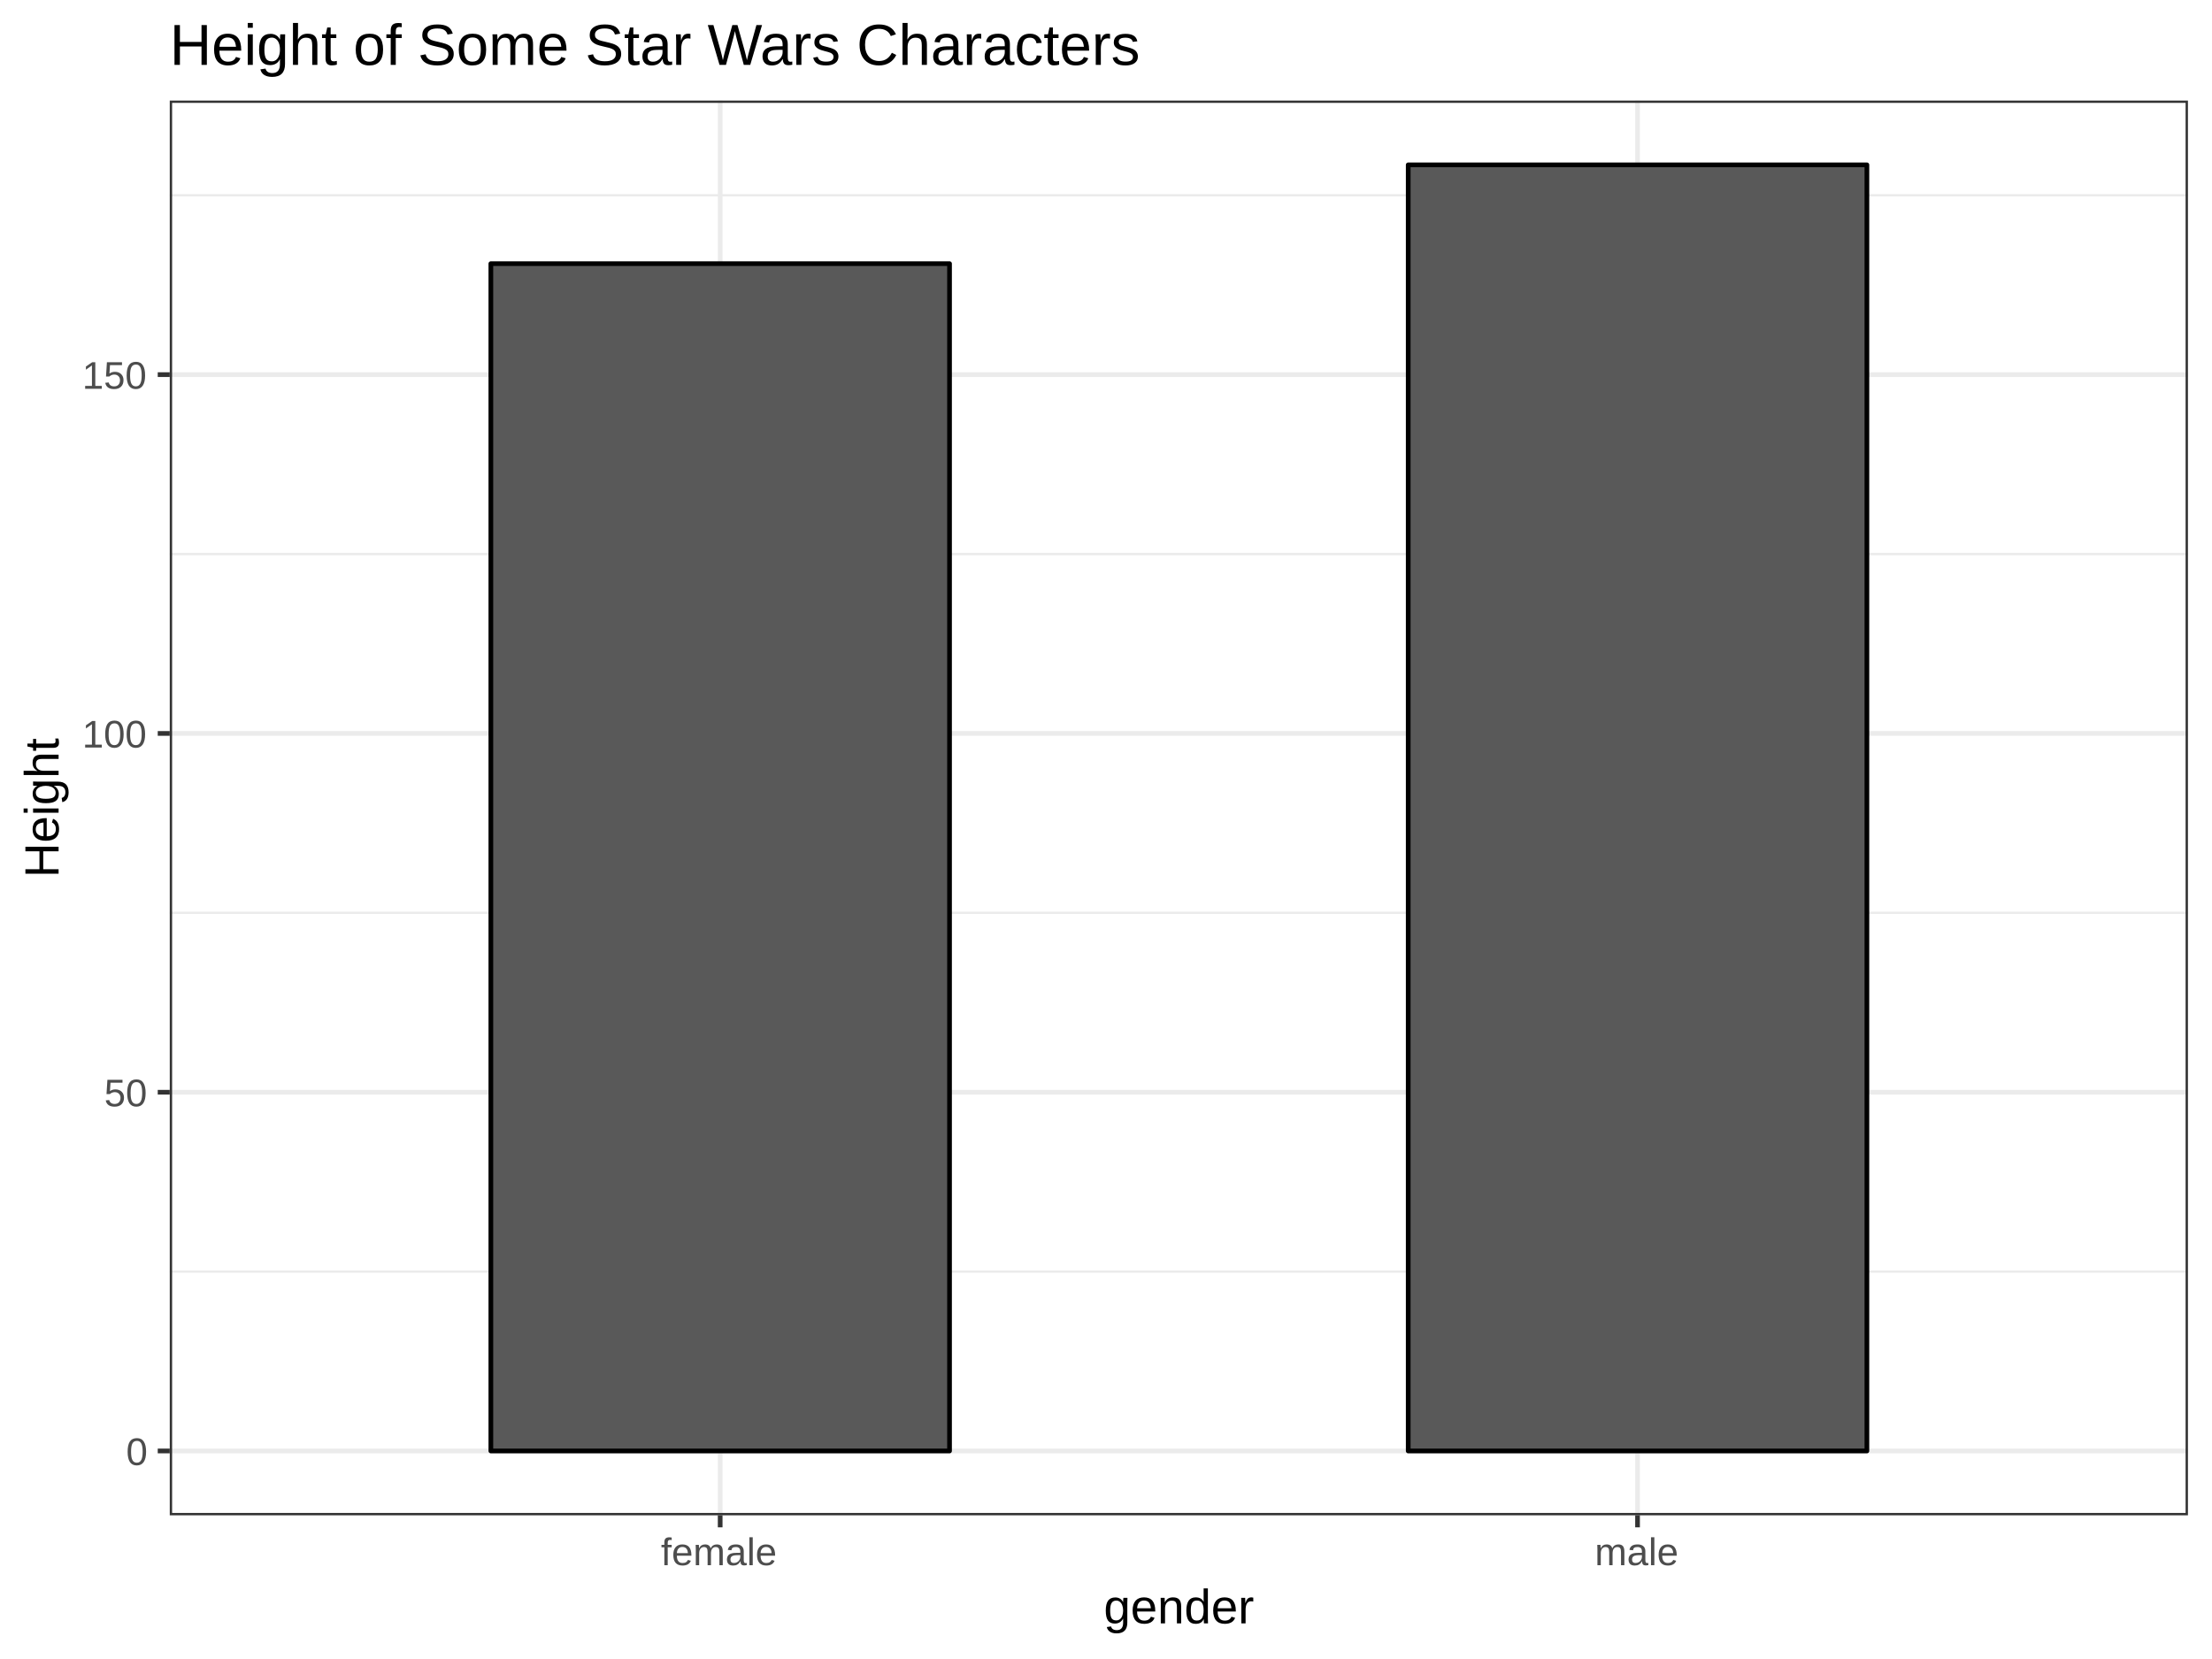
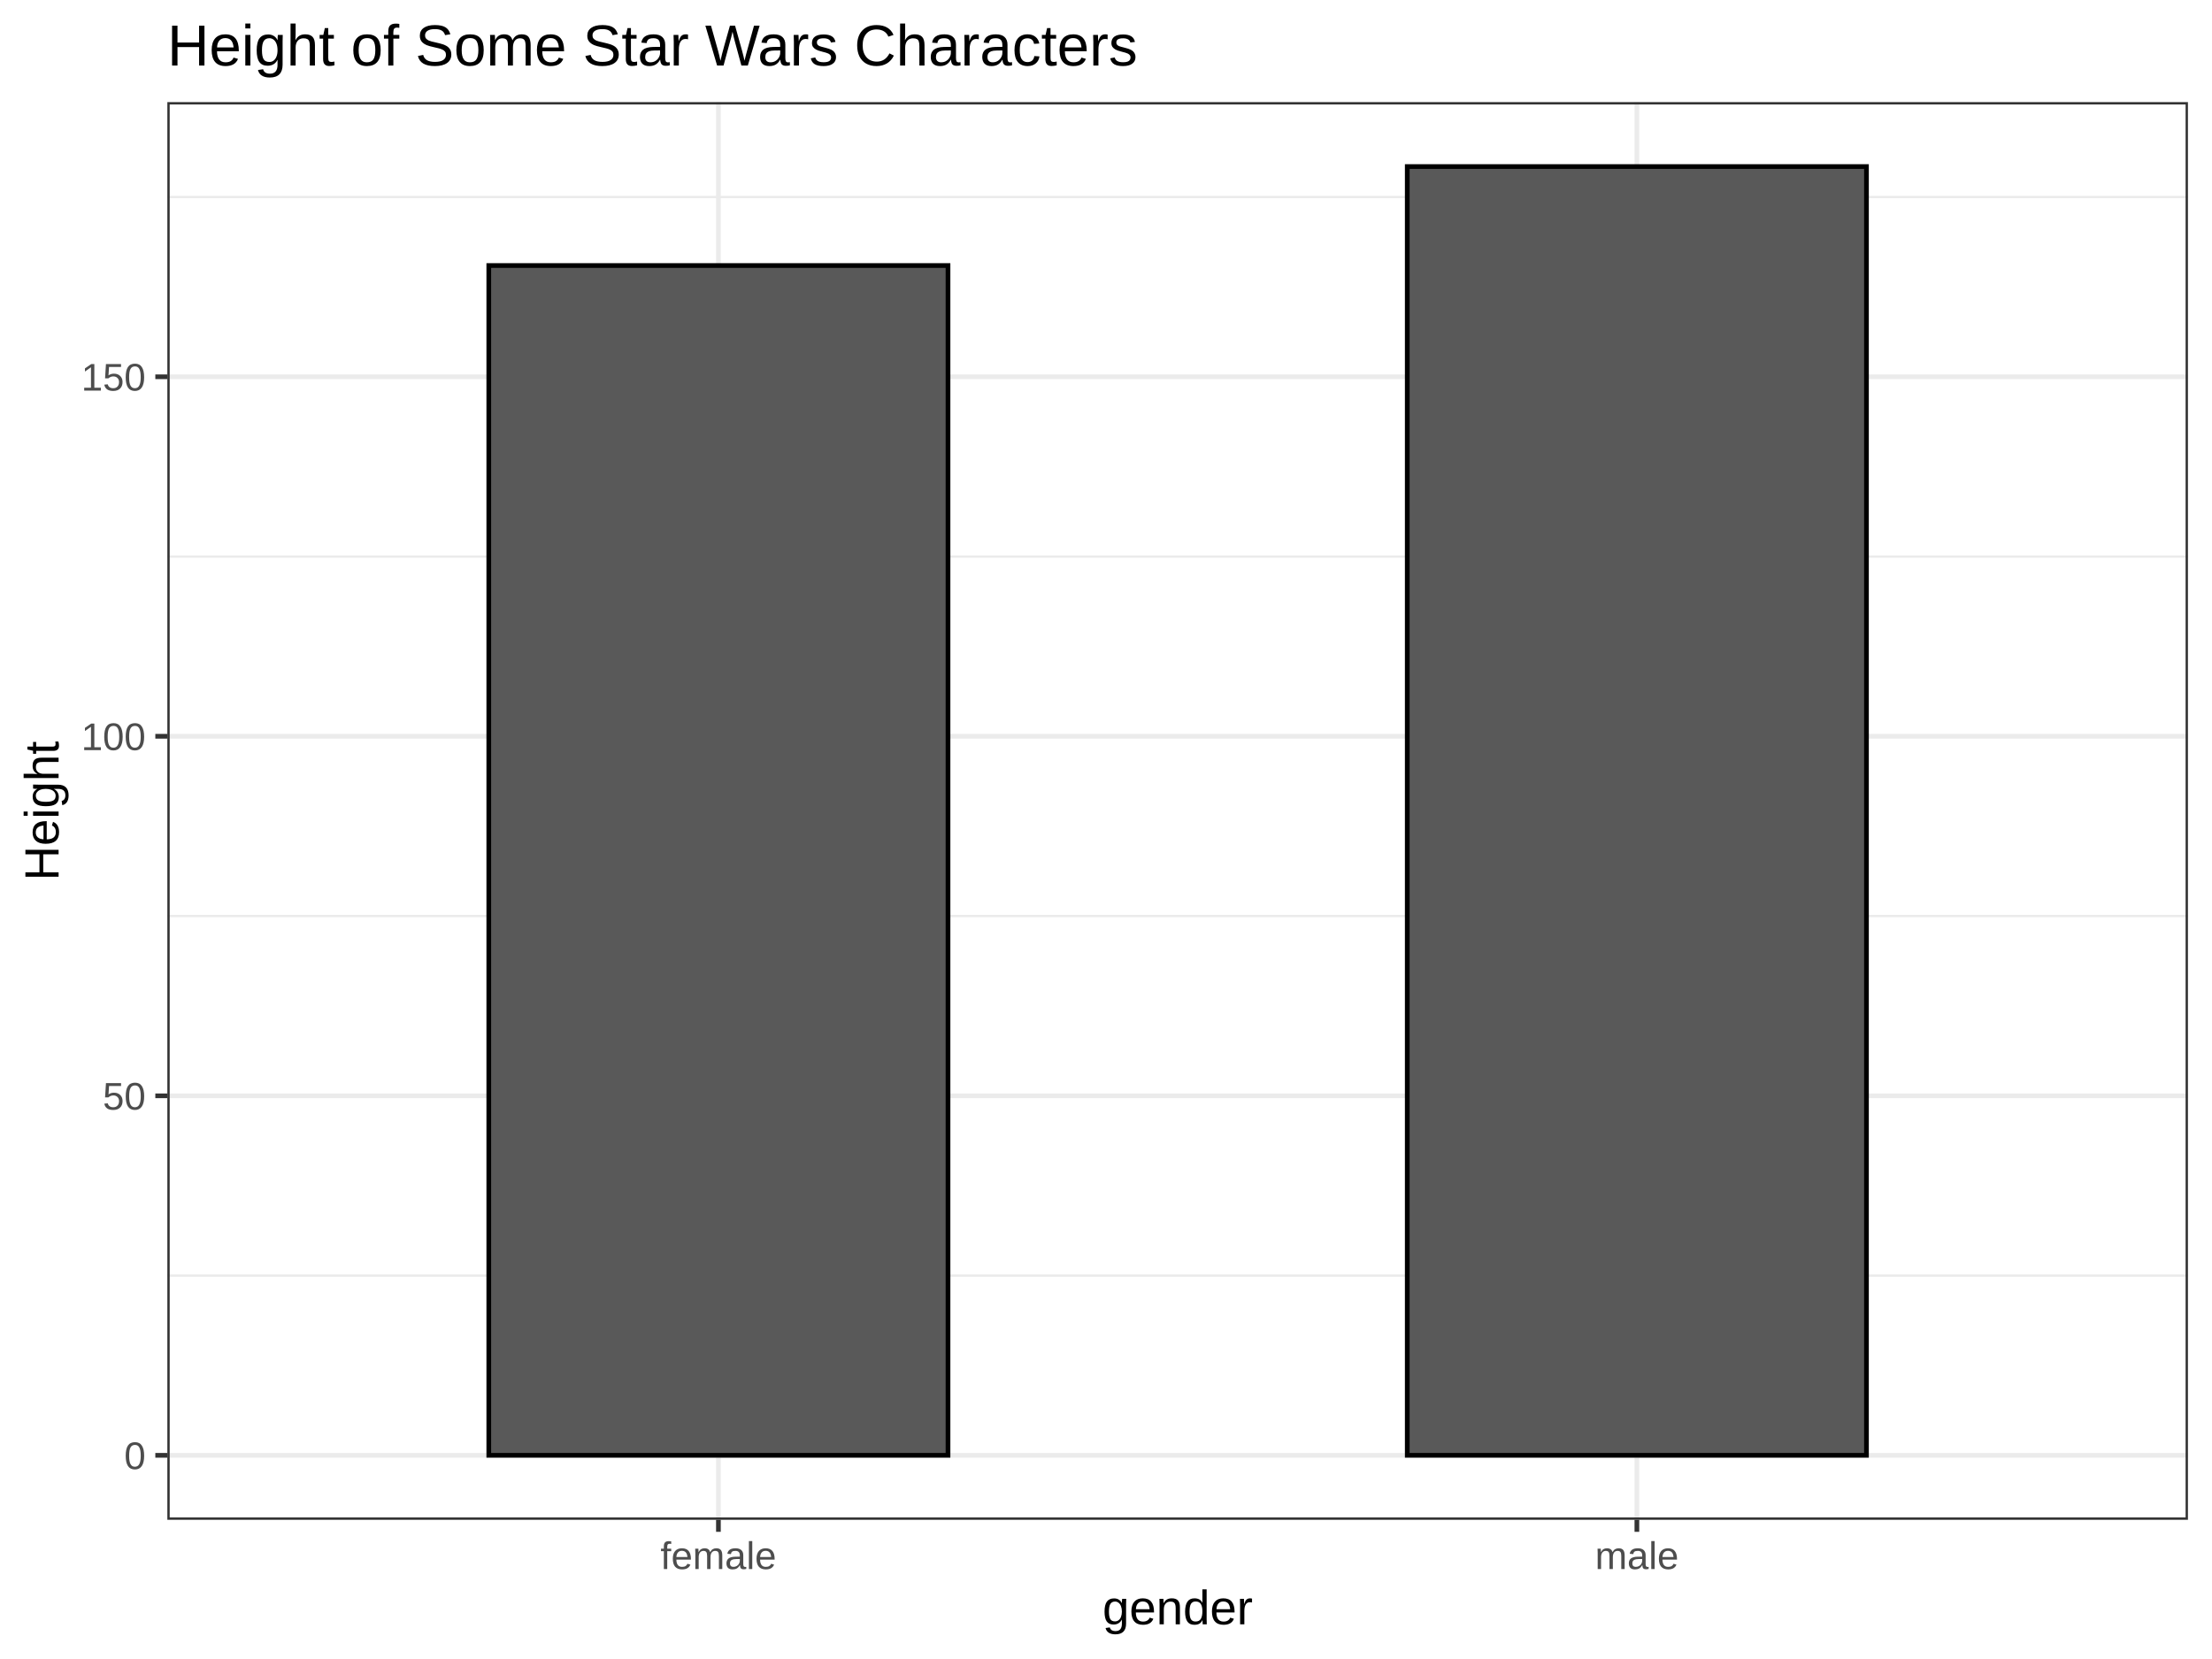
<svg xmlns="http://www.w3.org/2000/svg" viewBox="0 0 504.00 378.00">
  <defs>
    <style type="text/css">
-     line, polyline, path, rect, circle {
+     line, polyline, polygon, path, rect, circle {
      fill: none;
      stroke: #000000;
      stroke-linecap: round;
      stroke-linejoin: round;
      stroke-miterlimit: 10.00;
    }
  </style>
  </defs>
  <rect width="100%" height="100%" style="stroke: none; fill: none;" />
-   <rect x="0.00" y="-0.00" width="504.00" height="378.00" style="stroke-width: 1.07; stroke: #FFFFFF; fill: #FFFFFF;" />
+   <rect x="0.00" y="0.00" width="504.00" height="378.00" style="stroke-width: 1.07; stroke: #FFFFFF; fill: #FFFFFF;" />
  <defs>
-     <clipPath id="cpMzguNjgxOHw0OTguNTIxfDM0NS4yNTd8MjIuOTExNA==">
-       <rect x="38.68" y="22.91" width="459.84" height="322.35" />
+     <clipPath id="cpMzguMTN8NDk4LjUyfDM0Ni4yOHwyMy4yNw==">
+       <rect x="38.13" y="23.27" width="460.39" height="323.01" />
    </clipPath>
  </defs>
-   <rect x="38.68" y="22.91" width="459.84" height="322.35" style="stroke-width: 1.07; stroke: none; fill: #FFFFFF;" clip-path="url(#cpMzguNjgxOHw0OTguNTIxfDM0NS4yNTd8MjIuOTExNA==)" />
-   <polyline points="38.68,289.73 498.52,289.73 " style="stroke-width: 0.53; stroke: #EBEBEB; stroke-linecap: butt;" clip-path="url(#cpMzguNjgxOHw0OTguNTIxfDM0NS4yNTd8MjIuOTExNA==)" />
-   <polyline points="38.68,207.98 498.52,207.98 " style="stroke-width: 0.53; stroke: #EBEBEB; stroke-linecap: butt;" clip-path="url(#cpMzguNjgxOHw0OTguNTIxfDM0NS4yNTd8MjIuOTExNA==)" />
-   <polyline points="38.68,126.24 498.52,126.24 " style="stroke-width: 0.53; stroke: #EBEBEB; stroke-linecap: butt;" clip-path="url(#cpMzguNjgxOHw0OTguNTIxfDM0NS4yNTd8MjIuOTExNA==)" />
-   <polyline points="38.68,44.49 498.52,44.49 " style="stroke-width: 0.53; stroke: #EBEBEB; stroke-linecap: butt;" clip-path="url(#cpMzguNjgxOHw0OTguNTIxfDM0NS4yNTd8MjIuOTExNA==)" />
-   <polyline points="38.68,330.60 498.52,330.60 " style="stroke-width: 1.07; stroke: #EBEBEB; stroke-linecap: butt;" clip-path="url(#cpMzguNjgxOHw0OTguNTIxfDM0NS4yNTd8MjIuOTExNA==)" />
-   <polyline points="38.68,248.86 498.52,248.86 " style="stroke-width: 1.07; stroke: #EBEBEB; stroke-linecap: butt;" clip-path="url(#cpMzguNjgxOHw0OTguNTIxfDM0NS4yNTd8MjIuOTExNA==)" />
-   <polyline points="38.68,167.11 498.52,167.11 " style="stroke-width: 1.07; stroke: #EBEBEB; stroke-linecap: butt;" clip-path="url(#cpMzguNjgxOHw0OTguNTIxfDM0NS4yNTd8MjIuOTExNA==)" />
-   <polyline points="38.68,85.36 498.52,85.36 " style="stroke-width: 1.07; stroke: #EBEBEB; stroke-linecap: butt;" clip-path="url(#cpMzguNjgxOHw0OTguNTIxfDM0NS4yNTd8MjIuOTExNA==)" />
-   <polyline points="164.09,345.26 164.09,22.91 " style="stroke-width: 1.07; stroke: #EBEBEB; stroke-linecap: butt;" clip-path="url(#cpMzguNjgxOHw0OTguNTIxfDM0NS4yNTd8MjIuOTExNA==)" />
-   <polyline points="373.11,345.26 373.11,22.91 " style="stroke-width: 1.07; stroke: #EBEBEB; stroke-linecap: butt;" clip-path="url(#cpMzguNjgxOHw0OTguNTIxfDM0NS4yNTd8MjIuOTExNA==)" />
-   <rect x="111.84" y="60.07" width="104.51" height="270.53" style="stroke-width: 1.07; stroke-linecap: butt; fill: #595959;" clip-path="url(#cpMzguNjgxOHw0OTguNTIxfDM0NS4yNTd8MjIuOTExNA==)" />
-   <rect x="320.86" y="37.56" width="104.51" height="293.04" style="stroke-width: 1.07; stroke-linecap: butt; fill: #595959;" clip-path="url(#cpMzguNjgxOHw0OTguNTIxfDM0NS4yNTd8MjIuOTExNA==)" />
-   <rect x="38.68" y="22.91" width="459.84" height="322.35" style="stroke-width: 1.07; stroke: #333333;" clip-path="url(#cpMzguNjgxOHw0OTguNTIxfDM0NS4yNTd8MjIuOTExNA==)" />
+   <rect x="38.13" y="23.27" width="460.39" height="323.01" style="stroke-width: 1.07; stroke: none; fill: #FFFFFF;" clip-path="url(#cpMzguMTN8NDk4LjUyfDM0Ni4yOHwyMy4yNw==)" />
+   <polyline points="38.13,290.64 498.52,290.64 " style="stroke-width: 0.53; stroke: #EBEBEB; stroke-linecap: butt;" clip-path="url(#cpMzguMTN8NDk4LjUyfDM0Ni4yOHwyMy4yNw==)" />
+   <polyline points="38.13,208.72 498.52,208.72 " style="stroke-width: 0.53; stroke: #EBEBEB; stroke-linecap: butt;" clip-path="url(#cpMzguMTN8NDk4LjUyfDM0Ni4yOHwyMy4yNw==)" />
+   <polyline points="38.13,126.81 498.52,126.81 " style="stroke-width: 0.53; stroke: #EBEBEB; stroke-linecap: butt;" clip-path="url(#cpMzguMTN8NDk4LjUyfDM0Ni4yOHwyMy4yNw==)" />
+   <polyline points="38.13,44.89 498.52,44.89 " style="stroke-width: 0.53; stroke: #EBEBEB; stroke-linecap: butt;" clip-path="url(#cpMzguMTN8NDk4LjUyfDM0Ni4yOHwyMy4yNw==)" />
+   <polyline points="38.13,331.59 498.52,331.59 " style="stroke-width: 1.07; stroke: #EBEBEB; stroke-linecap: butt;" clip-path="url(#cpMzguMTN8NDk4LjUyfDM0Ni4yOHwyMy4yNw==)" />
+   <polyline points="38.13,249.68 498.52,249.68 " style="stroke-width: 1.07; stroke: #EBEBEB; stroke-linecap: butt;" clip-path="url(#cpMzguMTN8NDk4LjUyfDM0Ni4yOHwyMy4yNw==)" />
+   <polyline points="38.13,167.76 498.52,167.76 " style="stroke-width: 1.07; stroke: #EBEBEB; stroke-linecap: butt;" clip-path="url(#cpMzguMTN8NDk4LjUyfDM0Ni4yOHwyMy4yNw==)" />
+   <polyline points="38.13,85.85 498.52,85.85 " style="stroke-width: 1.07; stroke: #EBEBEB; stroke-linecap: butt;" clip-path="url(#cpMzguMTN8NDk4LjUyfDM0Ni4yOHwyMy4yNw==)" />
+   <polyline points="163.69,346.28 163.69,23.27 " style="stroke-width: 1.07; stroke: #EBEBEB; stroke-linecap: butt;" clip-path="url(#cpMzguMTN8NDk4LjUyfDM0Ni4yOHwyMy4yNw==)" />
+   <polyline points="372.96,346.28 372.96,23.27 " style="stroke-width: 1.07; stroke: #EBEBEB; stroke-linecap: butt;" clip-path="url(#cpMzguMTN8NDk4LjUyfDM0Ni4yOHwyMy4yNw==)" />
+   <rect x="111.37" y="60.50" width="104.63" height="271.09" style="stroke-width: 1.07; stroke-linecap: square; stroke-linejoin: miter; fill: #595959;" clip-path="url(#cpMzguMTN8NDk4LjUyfDM0Ni4yOHwyMy4yNw==)" />
+   <rect x="320.64" y="37.95" width="104.63" height="293.64" style="stroke-width: 1.07; stroke-linecap: square; stroke-linejoin: miter; fill: #595959;" clip-path="url(#cpMzguMTN8NDk4LjUyfDM0Ni4yOHwyMy4yNw==)" />
+   <rect x="38.13" y="23.27" width="460.39" height="323.01" style="stroke-width: 1.07; stroke: #333333;" clip-path="url(#cpMzguMTN8NDk4LjUyfDM0Ni4yOHwyMy4yNw==)" />
  <defs>
-     <clipPath id="cpMHw1MDR8Mzc4fDA=">
+     <clipPath id="cpMC4wMHw1MDQuMDB8Mzc4LjAwfDAuMDA=">
      <rect x="0.00" y="0.00" width="504.00" height="378.00" />
    </clipPath>
  </defs>
-   <g clip-path="url(#cpMHw1MDR8Mzc4fDA=)">
-     <text x="28.74" y="333.82" style="font-size: 8.80px; fill: #4D4D4D; font-family: Arial;" textLength="5.01px" lengthAdjust="spacingAndGlyphs">0</text>
+   <g clip-path="url(#cpMC4wMHw1MDQuMDB8Mzc4LjAwfDAuMDA=)">
+     <text x="28.30" y="334.74" style="font-size: 8.80px; fill: #4D4D4D; font-family: Arial;" textLength="4.89px" lengthAdjust="spacingAndGlyphs">0</text>
  </g>
-   <g clip-path="url(#cpMHw1MDR8Mzc4fDA=)">
-     <text x="23.74" y="252.08" style="font-size: 8.80px; fill: #4D4D4D; font-family: Arial;" textLength="10.01px" lengthAdjust="spacingAndGlyphs">50</text>
+   <g clip-path="url(#cpMC4wMHw1MDQuMDB8Mzc4LjAwfDAuMDA=)">
+     <text x="23.41" y="252.83" style="font-size: 8.80px; fill: #4D4D4D; font-family: Arial;" textLength="9.79px" lengthAdjust="spacingAndGlyphs">50</text>
  </g>
-   <g clip-path="url(#cpMHw1MDR8Mzc4fDA=)">
-     <text x="18.73" y="170.33" style="font-size: 8.80px; fill: #4D4D4D; font-family: Arial;" textLength="15.02px" lengthAdjust="spacingAndGlyphs">100</text>
+   <g clip-path="url(#cpMC4wMHw1MDQuMDB8Mzc4LjAwfDAuMDA=)">
+     <text x="18.51" y="170.91" style="font-size: 8.80px; fill: #4D4D4D; font-family: Arial;" textLength="14.68px" lengthAdjust="spacingAndGlyphs">100</text>
  </g>
-   <g clip-path="url(#cpMHw1MDR8Mzc4fDA=)">
-     <text x="18.73" y="88.58" style="font-size: 8.80px; fill: #4D4D4D; font-family: Arial;" textLength="15.02px" lengthAdjust="spacingAndGlyphs">150</text>
+   <g clip-path="url(#cpMC4wMHw1MDQuMDB8Mzc4LjAwfDAuMDA=)">
+     <text x="18.51" y="89.00" style="font-size: 8.80px; fill: #4D4D4D; font-family: Arial;" textLength="14.68px" lengthAdjust="spacingAndGlyphs">150</text>
  </g>
-   <polyline points="35.94,330.60 38.68,330.60 " style="stroke-width: 1.07; stroke: #333333; stroke-linecap: butt;" clip-path="url(#cpMHw1MDR8Mzc4fDA=)" />
-   <polyline points="35.94,248.86 38.68,248.86 " style="stroke-width: 1.07; stroke: #333333; stroke-linecap: butt;" clip-path="url(#cpMHw1MDR8Mzc4fDA=)" />
-   <polyline points="35.94,167.11 38.68,167.11 " style="stroke-width: 1.07; stroke: #333333; stroke-linecap: butt;" clip-path="url(#cpMHw1MDR8Mzc4fDA=)" />
-   <polyline points="35.94,85.36 38.68,85.36 " style="stroke-width: 1.07; stroke: #333333; stroke-linecap: butt;" clip-path="url(#cpMHw1MDR8Mzc4fDA=)" />
-   <polyline points="164.09,348.00 164.09,345.26 " style="stroke-width: 1.07; stroke: #333333; stroke-linecap: butt;" clip-path="url(#cpMHw1MDR8Mzc4fDA=)" />
-   <polyline points="373.11,348.00 373.11,345.26 " style="stroke-width: 1.07; stroke: #333333; stroke-linecap: butt;" clip-path="url(#cpMHw1MDR8Mzc4fDA=)" />
-   <g clip-path="url(#cpMHw1MDR8Mzc4fDA=)">
-     <text x="150.59" y="356.63" style="font-size: 8.80px; fill: #4D4D4D; font-family: Arial;" textLength="27.01px" lengthAdjust="spacingAndGlyphs">female</text>
+   <polyline points="35.39,331.59 38.13,331.59 " style="stroke-width: 1.07; stroke: #333333; stroke-linecap: butt;" clip-path="url(#cpMC4wMHw1MDQuMDB8Mzc4LjAwfDAuMDA=)" />
+   <polyline points="35.39,249.68 38.13,249.68 " style="stroke-width: 1.07; stroke: #333333; stroke-linecap: butt;" clip-path="url(#cpMC4wMHw1MDQuMDB8Mzc4LjAwfDAuMDA=)" />
+   <polyline points="35.39,167.76 38.13,167.76 " style="stroke-width: 1.07; stroke: #333333; stroke-linecap: butt;" clip-path="url(#cpMC4wMHw1MDQuMDB8Mzc4LjAwfDAuMDA=)" />
+   <polyline points="35.39,85.85 38.13,85.85 " style="stroke-width: 1.07; stroke: #333333; stroke-linecap: butt;" clip-path="url(#cpMC4wMHw1MDQuMDB8Mzc4LjAwfDAuMDA=)" />
+   <polyline points="163.69,349.02 163.69,346.28 " style="stroke-width: 1.07; stroke: #333333; stroke-linecap: butt;" clip-path="url(#cpMC4wMHw1MDQuMDB8Mzc4LjAwfDAuMDA=)" />
+   <polyline points="372.96,349.02 372.96,346.28 " style="stroke-width: 1.07; stroke: #333333; stroke-linecap: butt;" clip-path="url(#cpMC4wMHw1MDQuMDB8Mzc4LjAwfDAuMDA=)" />
+   <g clip-path="url(#cpMC4wMHw1MDQuMDB8Mzc4LjAwfDAuMDA=)">
+     <text x="150.48" y="357.51" style="font-size: 8.80px; fill: #4D4D4D; font-family: Arial;" textLength="26.41px" lengthAdjust="spacingAndGlyphs">female</text>
  </g>
-   <g clip-path="url(#cpMHw1MDR8Mzc4fDA=)">
-     <text x="363.36" y="356.63" style="font-size: 8.80px; fill: #4D4D4D; font-family: Arial;" textLength="19.51px" lengthAdjust="spacingAndGlyphs">male</text>
+   <g clip-path="url(#cpMC4wMHw1MDQuMDB8Mzc4LjAwfDAuMDA=)">
+     <text x="363.42" y="357.51" style="font-size: 8.80px; fill: #4D4D4D; font-family: Arial;" textLength="19.07px" lengthAdjust="spacingAndGlyphs">male</text>
  </g>
-   <g clip-path="url(#cpMHw1MDR8Mzc4fDA=)">
-     <text x="251.48" y="369.88" style="font-size: 11.00px; font-family: Arial;" textLength="34.25px" lengthAdjust="spacingAndGlyphs">gender</text>
+   <g clip-path="url(#cpMC4wMHw1MDQuMDB8Mzc4LjAwfDAuMDA=)">
+     <text x="251.20" y="370.10" style="font-size: 11.00px; font-family: Arial;" textLength="34.25px" lengthAdjust="spacingAndGlyphs">gender</text>
  </g>
-   <g clip-path="url(#cpMHw1MDR8Mzc4fDA=)">
-     <text transform="translate(13.35,199.98) rotate(-90)" style="font-size: 11.00px; font-family: Arial;" textLength="31.80px" lengthAdjust="spacingAndGlyphs">Height</text>
+   <g clip-path="url(#cpMC4wMHw1MDQuMDB8Mzc4LjAwfDAuMDA=)">
+     <text transform="translate(13.35,200.67) rotate(-90)" style="font-size: 11.00px; font-family: Arial;" textLength="31.80px" lengthAdjust="spacingAndGlyphs">Height</text>
  </g>
-   <g clip-path="url(#cpMHw1MDR8Mzc4fDA=)">
-     <text x="38.68" y="14.79" style="font-size: 13.20px; font-family: Arial;" textLength="218.19px" lengthAdjust="spacingAndGlyphs">Height of Some Star Wars Characters</text>
+   <g clip-path="url(#cpMC4wMHw1MDQuMDB8Mzc4LjAwfDAuMDA=)">
+     <text x="38.13" y="14.93" style="font-size: 13.20px; font-family: Arial;" textLength="221.54px" lengthAdjust="spacingAndGlyphs">Height of Some Star Wars Characters</text>
  </g>
</svg>
